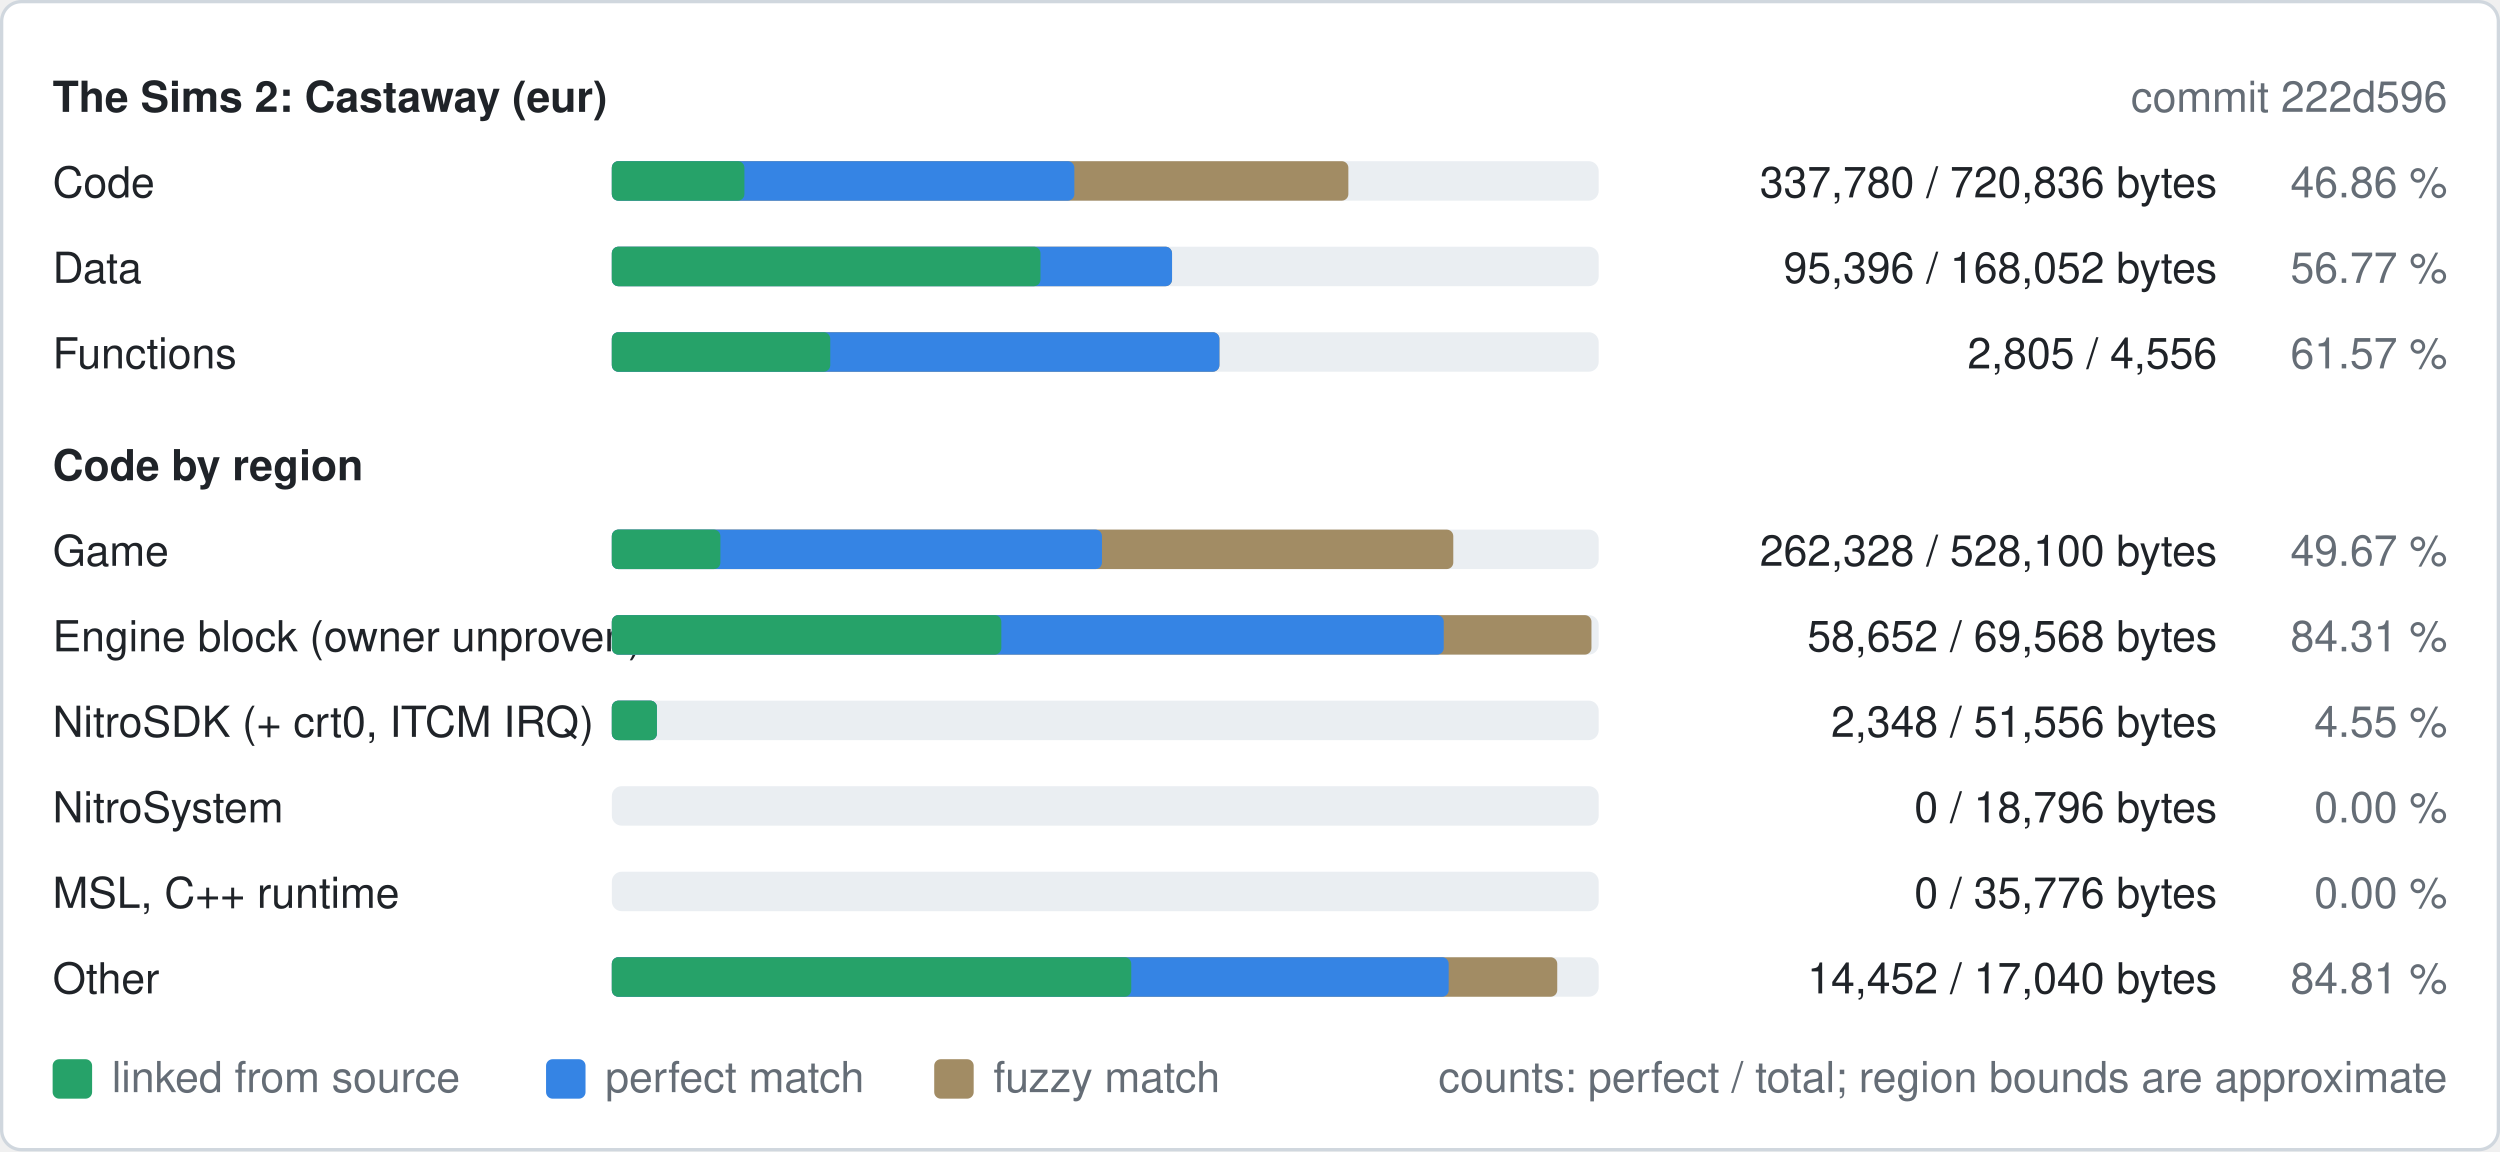
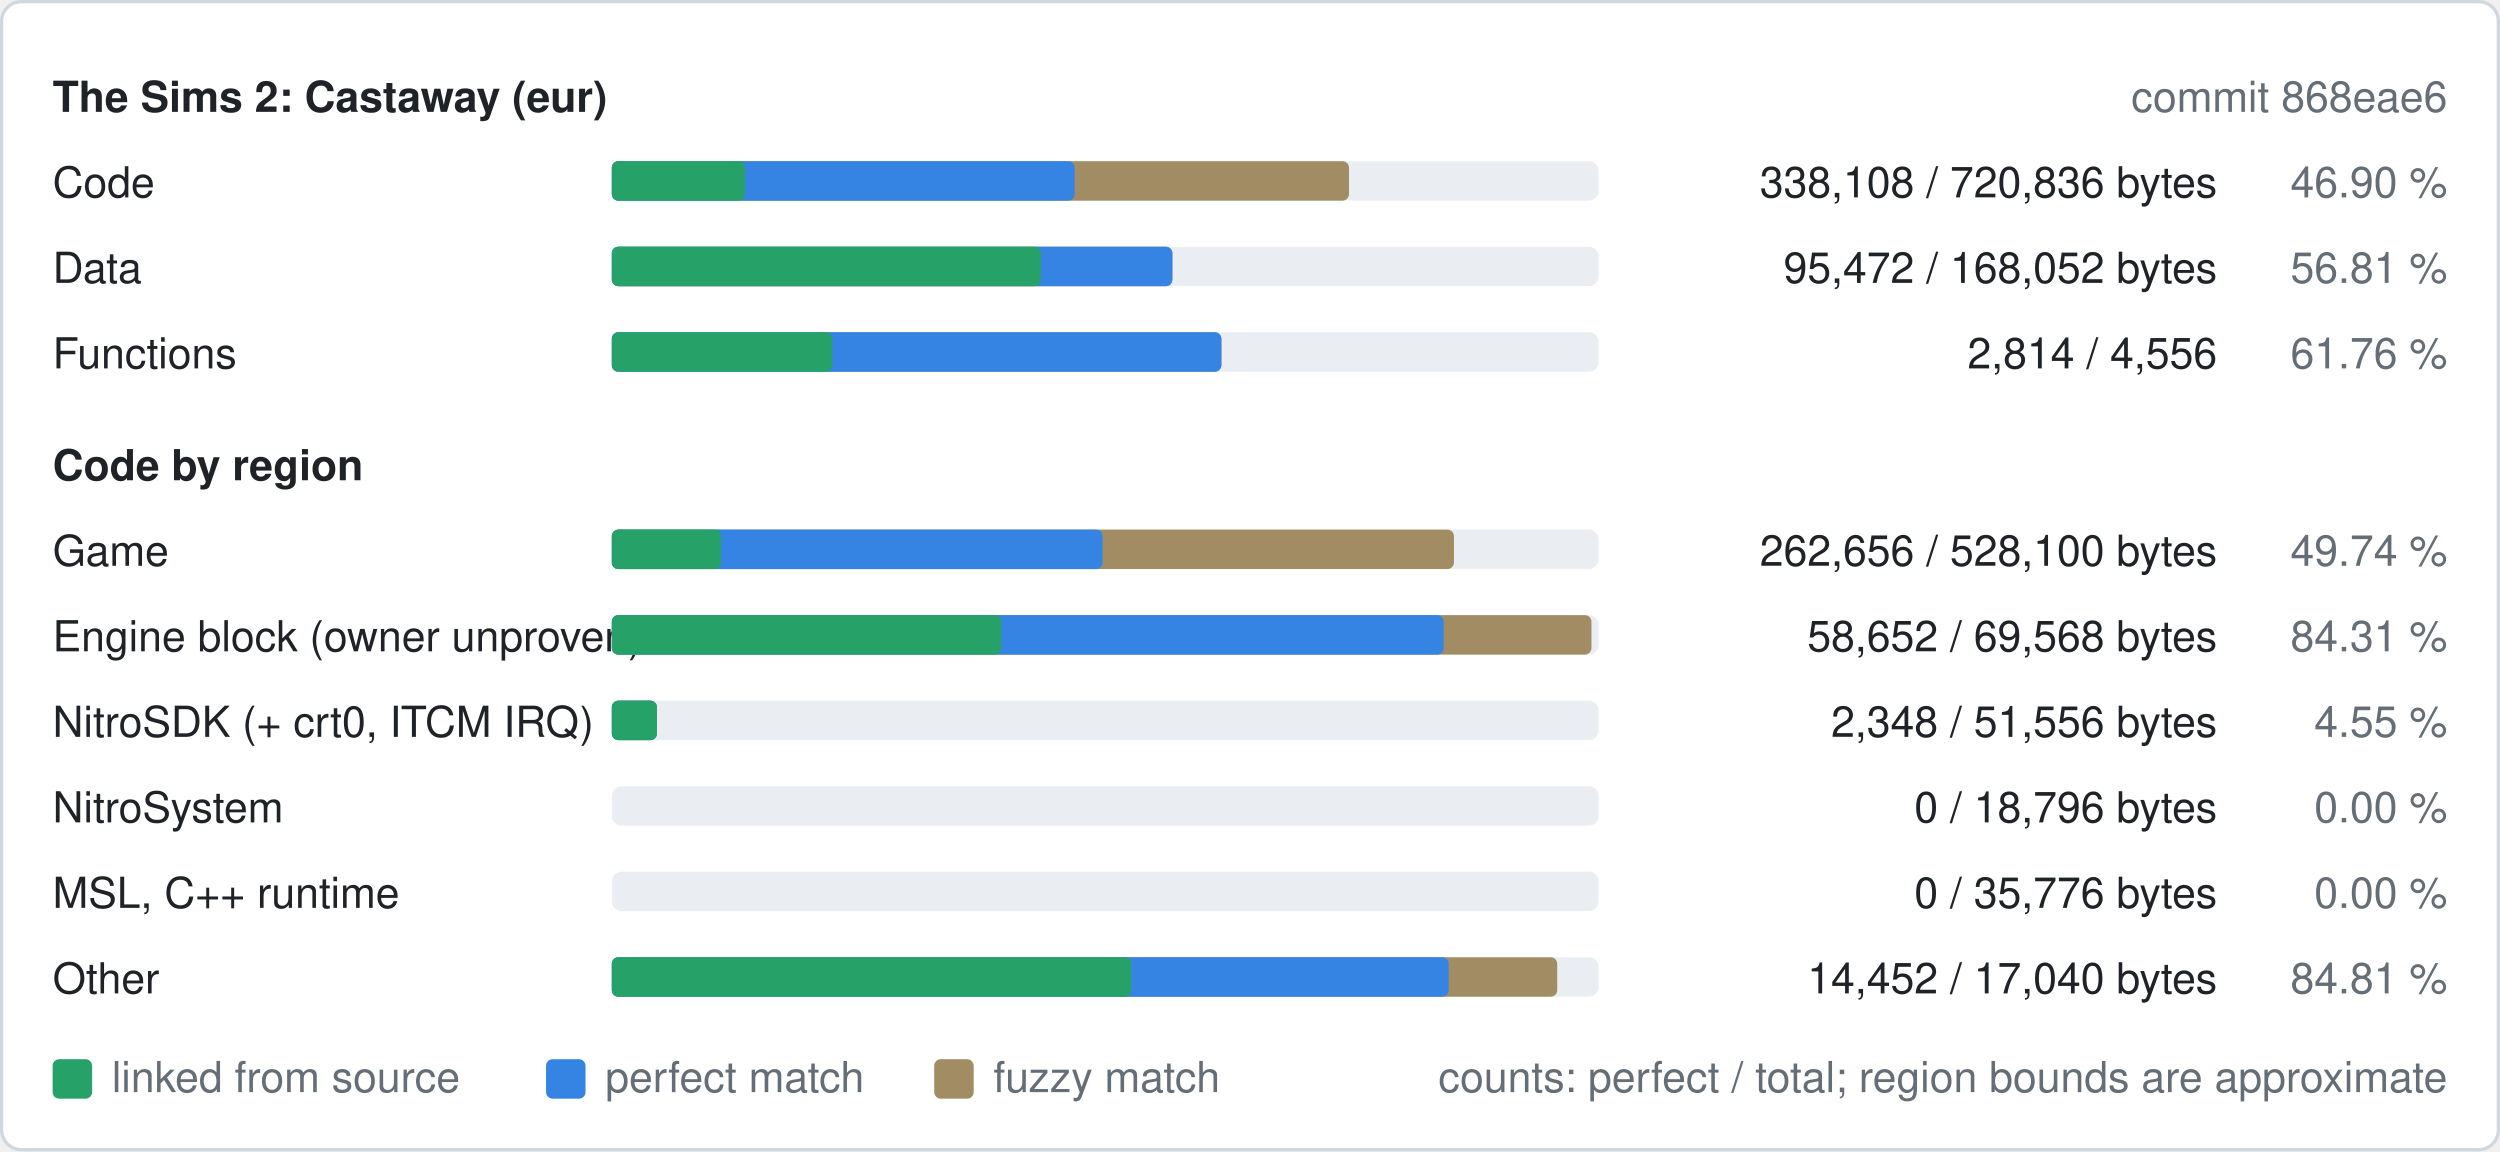
<svg xmlns="http://www.w3.org/2000/svg" width="760" height="350" viewBox="0 0 760 350" role="img" aria-label="Decompilation progress of eur">
  <style>
text{font-family:-apple-system,BlinkMacSystemFont,"Segoe UI",Helvetica,Arial,sans-serif;font-size:13px}
.b{font-weight:600}
.bg{fill:#ffffff;stroke:#d0d7de}.t{fill:#1f2328}.m{fill:#656d76}.track{fill:#eaeef2}.fuzzy{fill:#a28c64}.perfect{fill:#3584e4}.linked{fill:#26a269}
@media (prefers-color-scheme: dark){.bg{fill:#0d1117;stroke:#30363d}.t{fill:#e6edf3}.m{fill:#8d96a0}.track{fill:#21262d}.fuzzy{fill:#a28c64}.perfect{fill:#3584e4}.linked{fill:#2ec27e}}
</style>
  <rect class="bg" x="0.5" y="0.5" width="759" height="349" rx="6" />
  <text class="t b" x="16" y="34">The Sims 2: Castaway (eur)</text>
-   <text class="m" x="744" y="34" text-anchor="end">commit 222d596</text>
+   <text class="m" x="744" y="34" text-anchor="end">commit 868eae6</text>
  <text class="t" x="16" y="60">Code</text>
  <rect class="track" x="186" y="49" width="300" height="12" rx="3" />
-   <rect class="fuzzy" x="186" y="49" width="223.9" height="12" rx="2" />
-   <rect class="perfect" x="186" y="49" width="140.6" height="12" rx="2" />
-   <rect class="linked" x="186" y="49" width="40.3" height="12" rx="2" />
-   <text class="t" x="674" y="60" text-anchor="end">337,780 / 720,836 bytes</text>
-   <text class="m" x="744" y="60" text-anchor="end">46.86 %</text>
+   <rect class="fuzzy" x="186" y="49" width="224.1" height="12" rx="2" />
+   <rect class="perfect" x="186" y="49" width="140.7" height="12" rx="2" />
+   <rect class="linked" x="186" y="49" width="40.5" height="12" rx="2" />
+   <text class="t" x="674" y="60" text-anchor="end">338,108 / 720,836 bytes</text>
+   <text class="m" x="744" y="60" text-anchor="end">46.90 %</text>
  <text class="t" x="16" y="86">Data</text>
  <rect class="track" x="186" y="75" width="300" height="12" rx="3" />
-   <rect class="fuzzy" x="186" y="75" width="170.3" height="12" rx="2" />
-   <rect class="perfect" x="186" y="75" width="170.3" height="12" rx="2" />
-   <rect class="linked" x="186" y="75" width="130.3" height="12" rx="2" />
-   <text class="t" x="674" y="86" text-anchor="end">95,396 / 168,052 bytes</text>
-   <text class="m" x="744" y="86" text-anchor="end">56.77 %</text>
+   <rect class="fuzzy" x="186" y="75" width="170.4" height="12" rx="2" />
+   <rect class="perfect" x="186" y="75" width="170.4" height="12" rx="2" />
+   <rect class="linked" x="186" y="75" width="130.4" height="12" rx="2" />
+   <text class="t" x="674" y="86" text-anchor="end">95,472 / 168,052 bytes</text>
+   <text class="m" x="744" y="86" text-anchor="end">56.81 %</text>
  <text class="t" x="16" y="112">Functions</text>
  <rect class="track" x="186" y="101" width="300" height="12" rx="3" />
-   <rect class="fuzzy" x="186" y="101" width="184.7" height="12" rx="2" />
-   <rect class="perfect" x="186" y="101" width="184.7" height="12" rx="2" />
-   <rect class="linked" x="186" y="101" width="66.4" height="12" rx="2" />
-   <text class="t" x="674" y="112" text-anchor="end">2,805 / 4,556</text>
-   <text class="m" x="744" y="112" text-anchor="end">61.57 %</text>
+   <rect class="fuzzy" x="186" y="101" width="185.3" height="12" rx="2" />
+   <rect class="perfect" x="186" y="101" width="185.3" height="12" rx="2" />
+   <rect class="linked" x="186" y="101" width="67.0" height="12" rx="2" />
+   <text class="t" x="674" y="112" text-anchor="end">2,814 / 4,556</text>
+   <text class="m" x="744" y="112" text-anchor="end">61.76 %</text>
  <text class="t b" x="16" y="146">Code by region</text>
  <text class="t" x="16" y="172">Game</text>
  <rect class="track" x="186" y="161" width="300" height="12" rx="3" />
-   <rect class="fuzzy" x="186" y="161" width="255.8" height="12" rx="2" />
-   <rect class="perfect" x="186" y="161" width="149.0" height="12" rx="2" />
-   <rect class="linked" x="186" y="161" width="33.0" height="12" rx="2" />
-   <text class="t" x="674" y="172" text-anchor="end">262,328 / 528,100 bytes</text>
-   <text class="m" x="744" y="172" text-anchor="end">49.67 %</text>
+   <rect class="fuzzy" x="186" y="161" width="256.0" height="12" rx="2" />
+   <rect class="perfect" x="186" y="161" width="149.2" height="12" rx="2" />
+   <rect class="linked" x="186" y="161" width="33.2" height="12" rx="2" />
+   <text class="t" x="674" y="172" text-anchor="end">262,656 / 528,100 bytes</text>
+   <text class="m" x="744" y="172" text-anchor="end">49.74 %</text>
  <text class="t" x="16" y="198">Engine block (owner unproven)</text>
  <rect class="track" x="186" y="187" width="300" height="12" rx="3" />
  <rect class="fuzzy" x="186" y="187" width="297.8" height="12" rx="2" />
  <rect class="perfect" x="186" y="187" width="252.9" height="12" rx="2" />
  <rect class="linked" x="186" y="187" width="118.4" height="12" rx="2" />
  <text class="t" x="674" y="198" text-anchor="end">58,652 / 69,568 bytes</text>
  <text class="m" x="744" y="198" text-anchor="end">84.31 %</text>
  <text class="t" x="16" y="224">NitroSDK (+ crt0, ITCM IRQ)</text>
  <rect class="track" x="186" y="213" width="300" height="12" rx="3" />
  <rect class="fuzzy" x="186" y="213" width="13.7" height="12" rx="2" />
  <rect class="perfect" x="186" y="213" width="13.7" height="12" rx="2" />
  <rect class="linked" x="186" y="213" width="13.7" height="12" rx="2" />
  <text class="t" x="674" y="224" text-anchor="end">2,348 / 51,556 bytes</text>
  <text class="m" x="744" y="224" text-anchor="end">4.55 %</text>
  <text class="t" x="16" y="250">NitroSystem</text>
  <rect class="track" x="186" y="239" width="300" height="12" rx="3" />
  <text class="t" x="674" y="250" text-anchor="end">0 / 18,796 bytes</text>
  <text class="m" x="744" y="250" text-anchor="end">0.00 %</text>
  <text class="t" x="16" y="276">MSL, C++ runtime</text>
  <rect class="track" x="186" y="265" width="300" height="12" rx="3" />
  <text class="t" x="674" y="276" text-anchor="end">0 / 35,776 bytes</text>
  <text class="m" x="744" y="276" text-anchor="end">0.00 %</text>
  <text class="t" x="16" y="302">Other</text>
  <rect class="track" x="186" y="291" width="300" height="12" rx="3" />
  <rect class="fuzzy" x="186" y="291" width="287.4" height="12" rx="2" />
  <rect class="perfect" x="186" y="291" width="254.4" height="12" rx="2" />
  <rect class="linked" x="186" y="291" width="157.9" height="12" rx="2" />
  <text class="t" x="674" y="302" text-anchor="end">14,452 / 17,040 bytes</text>
  <text class="m" x="744" y="302" text-anchor="end">84.81 %</text>
  <rect class="linked" x="16" y="322" width="12" height="12" rx="2" />
  <text class="m" x="34" y="332">linked from source</text>
  <rect class="perfect" x="166" y="322" width="12" height="12" rx="2" />
  <text class="m" x="184" y="332">perfect match</text>
  <rect class="fuzzy" x="284" y="322" width="12" height="12" rx="2" />
  <text class="m" x="302" y="332">fuzzy match</text>
  <text class="m" x="744" y="332" text-anchor="end">counts: perfect / total; region bounds are approximate</text>
</svg>
